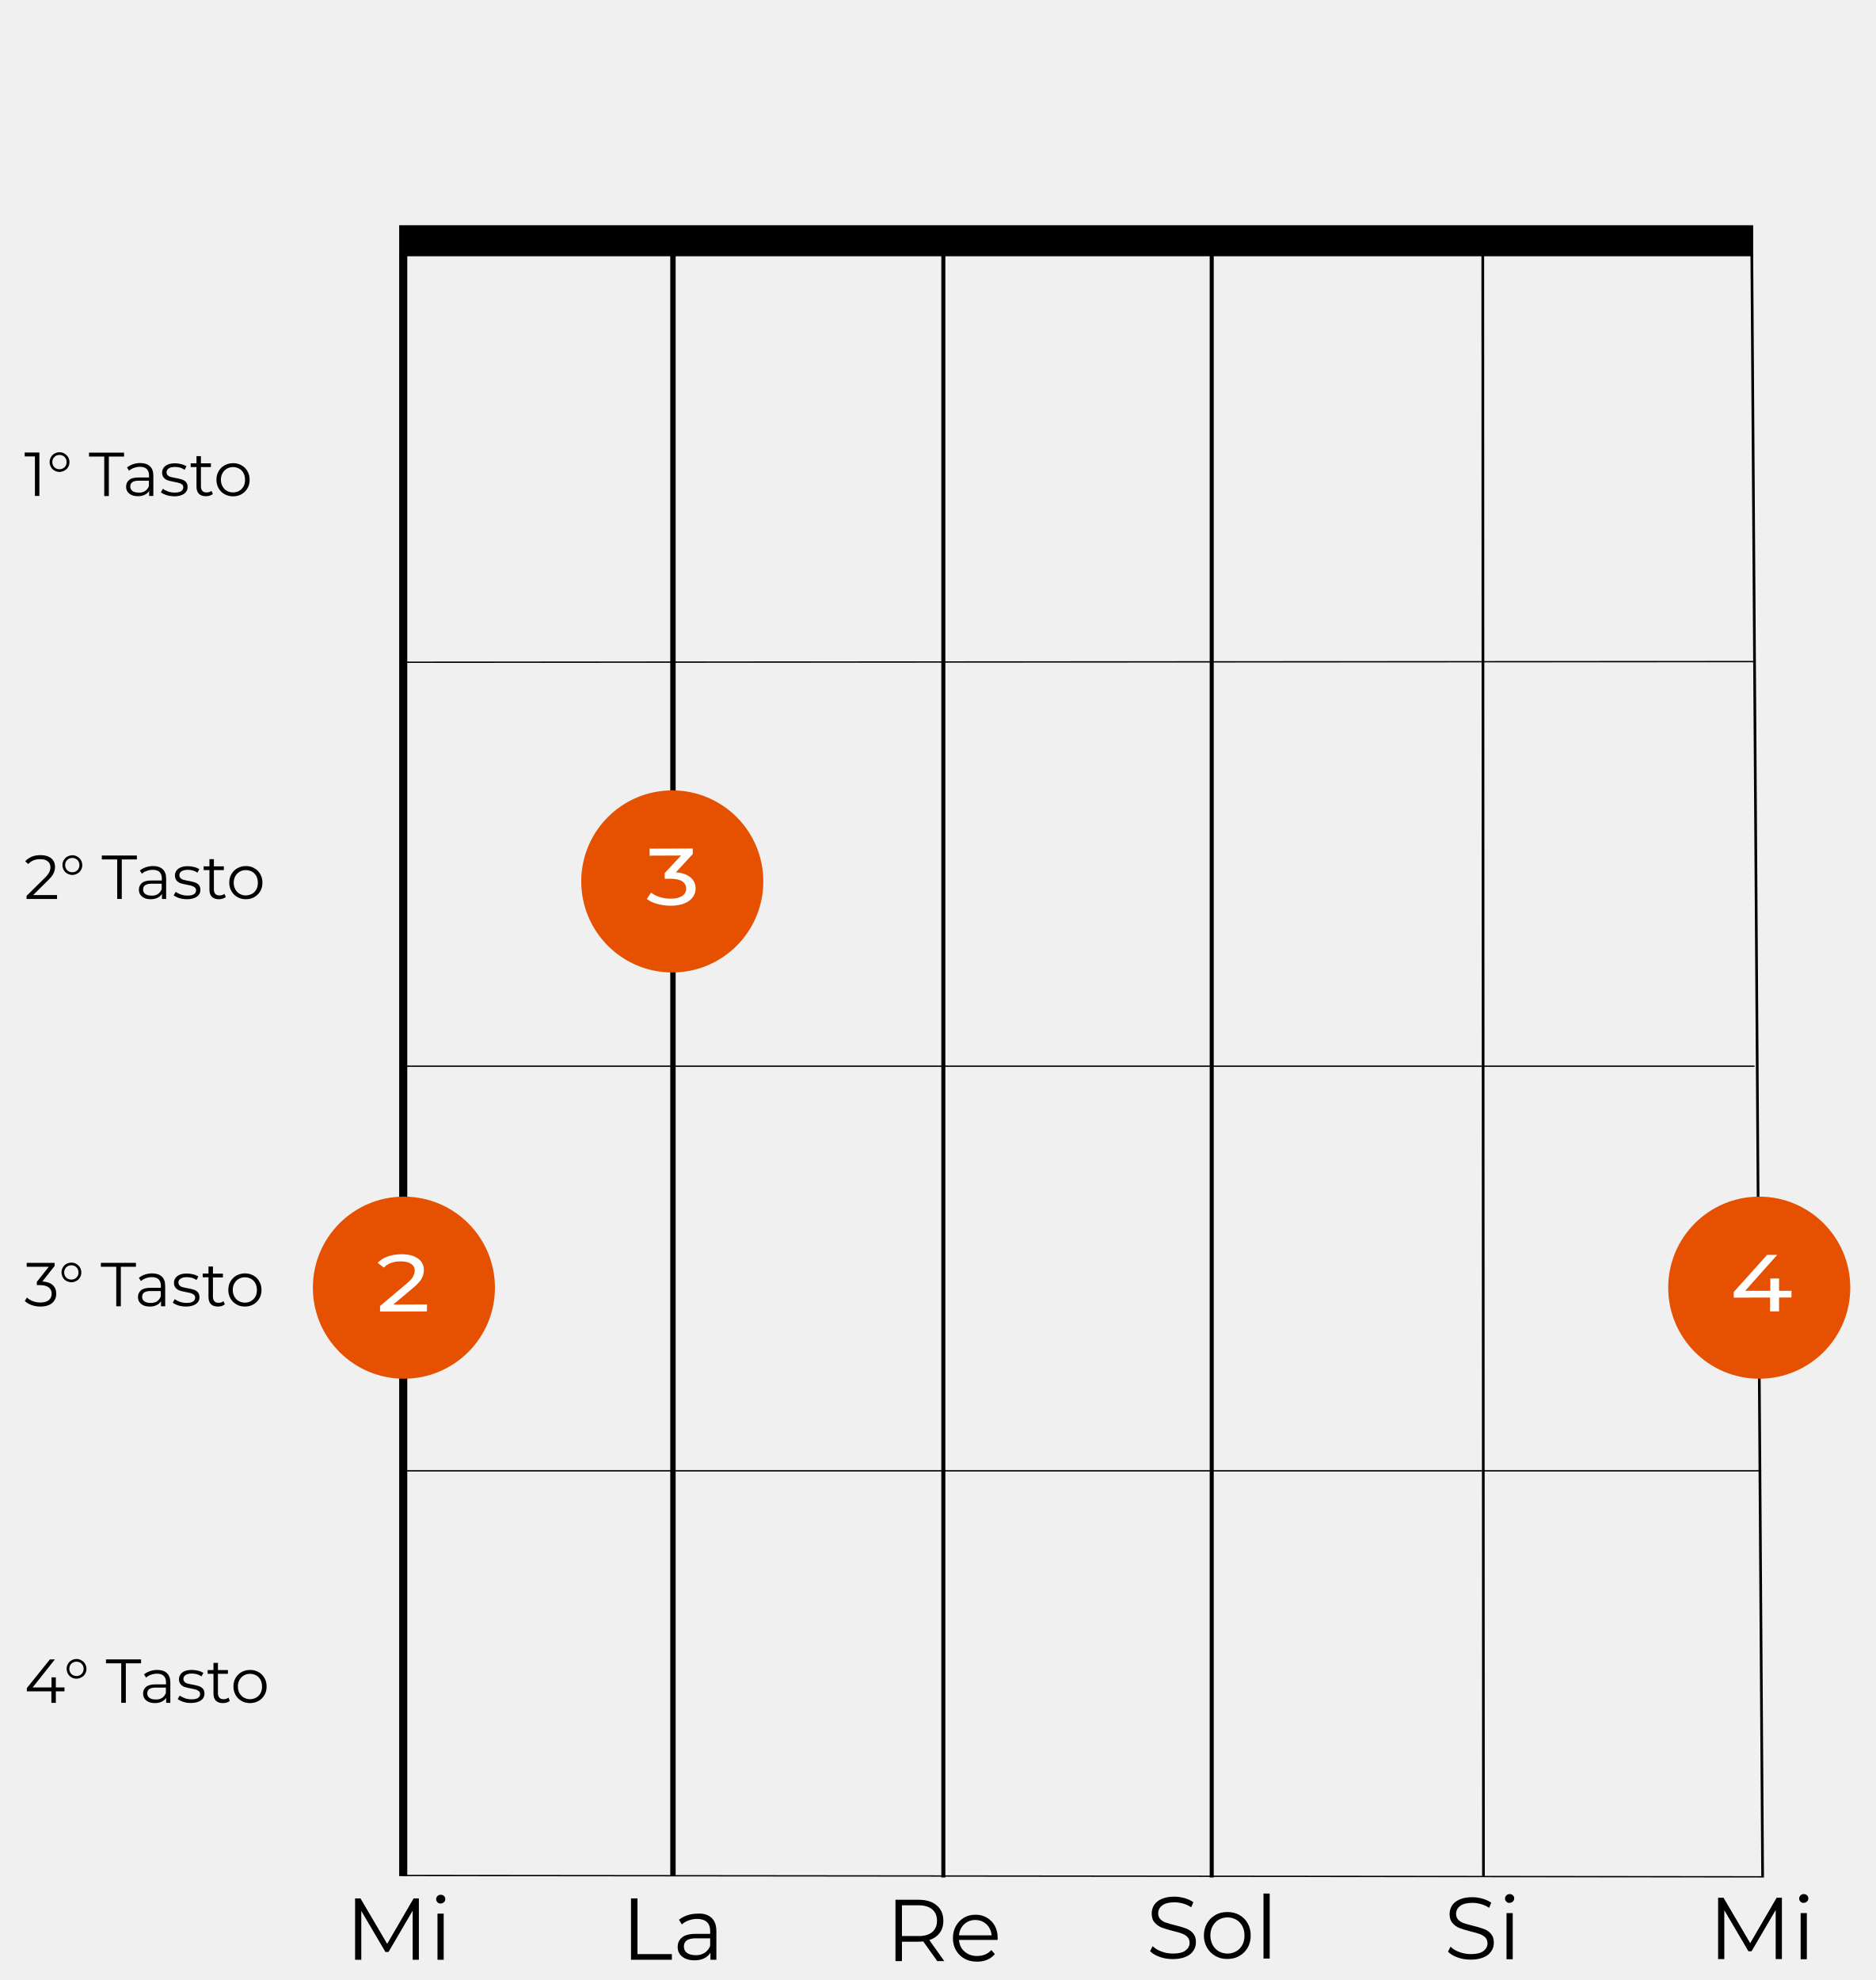
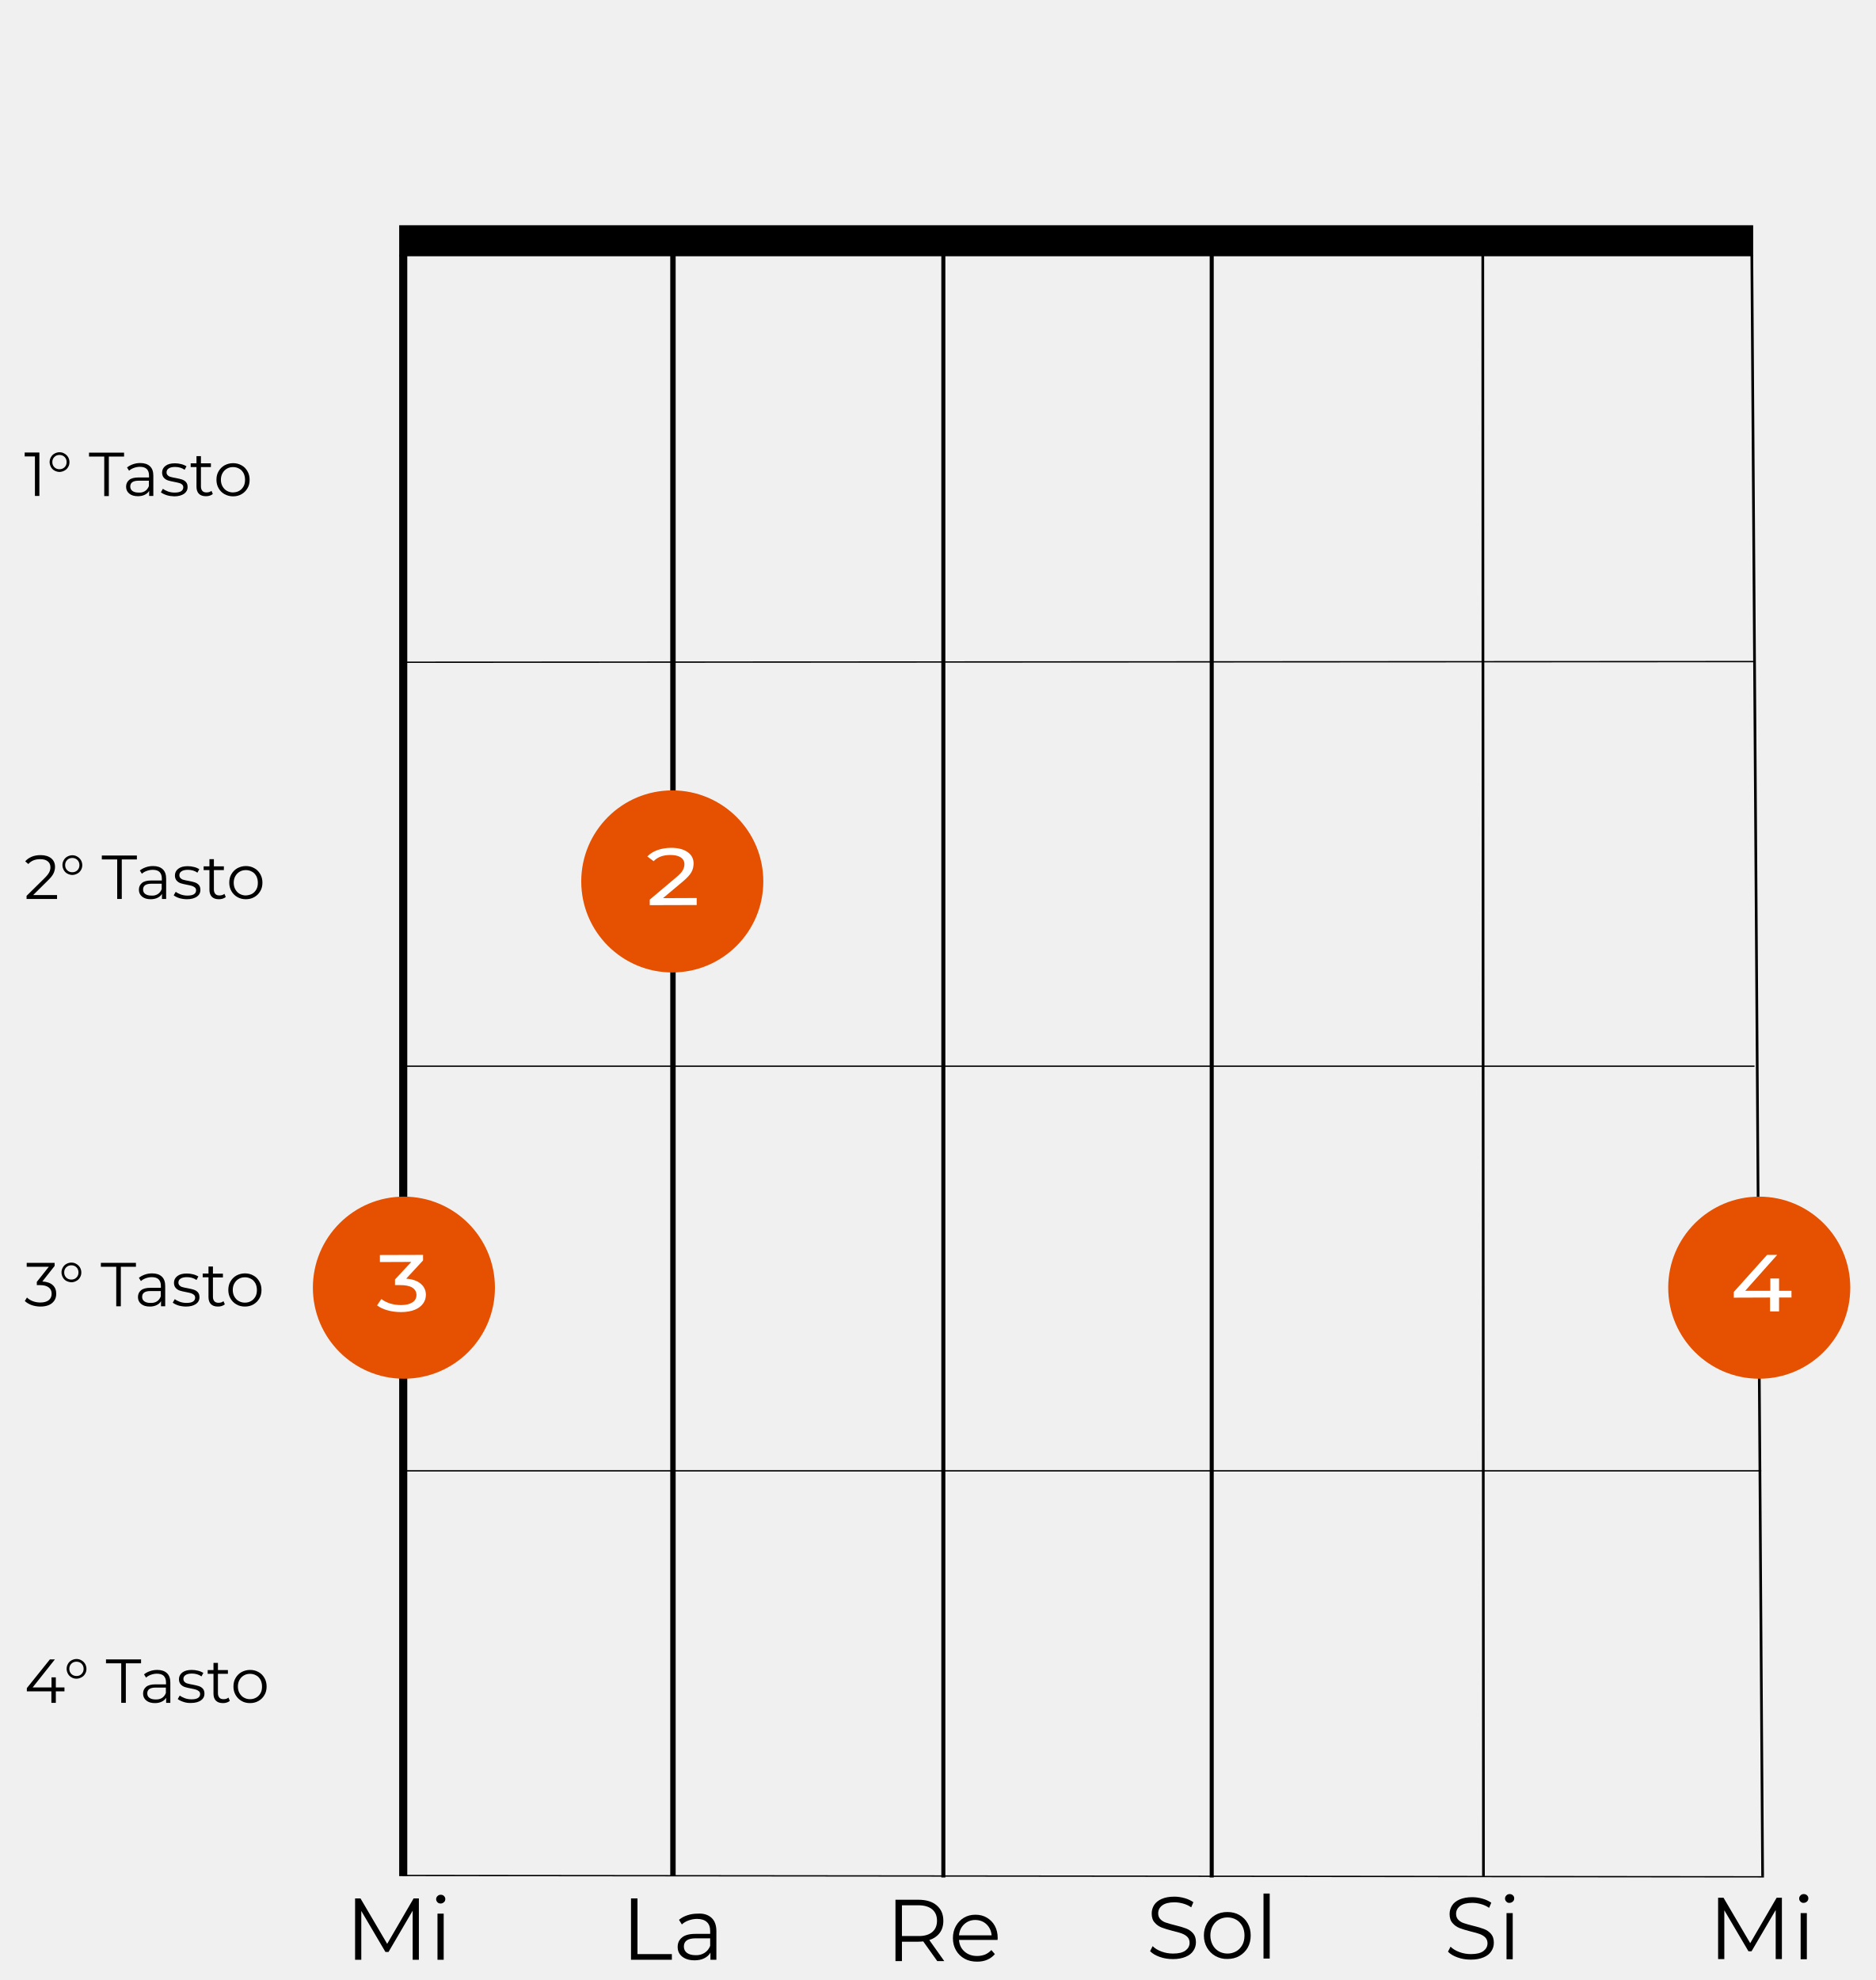
<svg xmlns="http://www.w3.org/2000/svg" version="1.1" x="0px" y="0px" viewBox="0 0 1391 1468" style="enable-background:new 0 0 1391 1468;" xml:space="preserve">
  <style type="text/css">
	.st0{fill:none;stroke:#000000;stroke-width:6;stroke-miterlimit:10;}
	.st1{fill:none;stroke:#000000;stroke-width:4;stroke-miterlimit:10;}
	.st2{fill:none;stroke:#000000;stroke-width:3;stroke-miterlimit:10;}
	.st3{fill:none;stroke:#000000;stroke-width:2;stroke-miterlimit:10;}
	.st4{fill:none;stroke:#000000;stroke-miterlimit:10;}
- 	.st5{display:none;}
- 	.st6{display:inline;fill:#E55100;stroke:#E55100;stroke-width:4;stroke-miterlimit:10;}
- 	.st7{display:inline;}
- 	.st8{fill:#FFFFFF;}
- 	.st9{fill:#E55100;stroke:#E55100;stroke-width:4;stroke-miterlimit:10;}
+ 	.st5{fill:#E55100;stroke:#E55100;stroke-width:4;stroke-miterlimit:10;}
+ 	.st6{fill:#FFFFFF;}
</style>
  <g id="CAPOTASTO">
    <g>
      <rect x="296.5" y="167.5" width="1003" height="22" />
      <path d="M1299,168v21H297v-21H1299 M1300,167H296v23h1004V167L1300,167z" />
    </g>
    <g>
      <line class="st0" x1="299" y1="189" x2="299" y2="1391" />
    </g>
    <line class="st1" x1="499" y1="189" x2="499" y2="1391" />
    <line class="st2" x1="699.5" y1="189" x2="699.5" y2="1392" />
    <line class="st2" x1="898.5" y1="189" x2="898.5" y2="1392" />
    <line class="st3" x1="1099.5" y1="189" x2="1100" y2="1391" />
    <line class="st3" x1="1299" y1="189" x2="1307" y2="1391" />
    <line class="st4" x1="299" y1="491" x2="1301.5" y2="490.5" />
    <line class="st4" x1="298.5" y1="790.5" x2="1301" y2="790.5" />
    <line class="st4" x1="298.5" y1="1090.5" x2="1306" y2="1090.5" />
    <line class="st4" x1="298.5" y1="1390.5" x2="1308" y2="1391.5" />
  </g>
  <g id="Scritte_Tasti">
    <g>
      <path d="M29.2,335.5v32.2h-3.3v-29.3h-7.6v-2.9H29.2z" />
      <path d="M40.4,348.9c-1.1-0.6-2-1.5-2.6-2.6c-0.6-1.1-1-2.4-1-3.7c0-1.3,0.3-2.5,1-3.7c0.6-1.1,1.5-2,2.6-2.6c1.1-0.6,2.4-1,3.7-1    c1.3,0,2.6,0.3,3.7,1c1.1,0.6,2,1.5,2.7,2.6c0.6,1.1,1,2.3,1,3.7c0,1.4-0.3,2.6-1,3.7c-0.6,1.1-1.5,2-2.7,2.6    c-1.1,0.6-2.4,1-3.7,1C42.8,349.9,41.6,349.5,40.4,348.9z M47.9,346.4c1-1,1.5-2.3,1.5-3.8c0-1.5-0.5-2.8-1.5-3.8    c-1-1-2.3-1.5-3.8-1.5s-2.8,0.5-3.8,1.5c-1,1-1.5,2.3-1.5,3.8c0,1.5,0.5,2.8,1.5,3.8c1,1,2.3,1.5,3.8,1.5S46.9,347.4,47.9,346.4z" />
      <path d="M77.3,338.5H66v-2.9h26v2.9H80.7v29.3h-3.4V338.5z" />
      <path d="M111.2,345.7c1.7,1.6,2.5,3.9,2.5,7v15h-3.1v-3.8c-0.7,1.3-1.8,2.2-3.2,2.9c-1.4,0.7-3.1,1.1-5.1,1.1    c-2.7,0-4.8-0.6-6.4-1.9c-1.6-1.3-2.4-3-2.4-5.1c0-2.1,0.7-3.7,2.2-5c1.5-1.3,3.9-1.9,7.1-1.9h7.7v-1.5c0-2.1-0.6-3.7-1.7-4.8    c-1.2-1.1-2.9-1.6-5.1-1.6c-1.5,0-3,0.3-4.4,0.8s-2.6,1.2-3.6,2.1l-1.5-2.4c1.2-1,2.7-1.8,4.4-2.4c1.7-0.6,3.5-0.9,5.4-0.9    C107.1,343.3,109.5,344.1,111.2,345.7z M107.5,364.1c1.3-0.8,2.3-2.1,2.9-3.7v-4h-7.6c-4.1,0-6.2,1.4-6.2,4.3    c0,1.4,0.5,2.5,1.6,3.3c1.1,0.8,2.6,1.2,4.5,1.2C104.6,365.4,106.2,364.9,107.5,364.1z" />
      <path d="M123.5,367.1c-1.8-0.6-3.2-1.3-4.2-2.1l1.5-2.6c1,0.8,2.3,1.4,3.8,2c1.5,0.5,3.1,0.8,4.8,0.8c2.2,0,3.8-0.3,4.9-1    c1.1-0.7,1.6-1.7,1.6-2.9c0-0.9-0.3-1.6-0.9-2.1s-1.3-0.9-2.2-1.1c-0.9-0.3-2.1-0.5-3.5-0.8c-2-0.4-3.5-0.7-4.7-1.1    c-1.2-0.4-2.2-1-3.1-2c-0.8-0.9-1.3-2.2-1.3-3.8c0-2,0.8-3.7,2.5-5c1.7-1.3,4-1.9,7-1.9c1.6,0,3.1,0.2,4.7,0.6    c1.6,0.4,2.9,1,3.9,1.6l-1.4,2.6c-2-1.4-4.4-2.1-7.1-2.1c-2.1,0-3.7,0.4-4.7,1.1c-1.1,0.7-1.6,1.7-1.6,2.9c0,0.9,0.3,1.7,0.9,2.2    c0.6,0.6,1.3,1,2.2,1.2c0.9,0.3,2.1,0.5,3.7,0.8c1.9,0.4,3.5,0.7,4.6,1.1c1.2,0.4,2.2,1,3,1.9c0.8,0.9,1.2,2.1,1.2,3.7    c0,2.1-0.9,3.8-2.6,5c-1.8,1.2-4.2,1.9-7.3,1.9C127.1,367.9,125.3,367.7,123.5,367.1z" />
      <path d="M157.8,366.2c-0.6,0.6-1.4,1-2.3,1.3c-0.9,0.3-1.8,0.4-2.8,0.4c-2.3,0-4-0.6-5.2-1.8s-1.8-3-1.8-5.2v-14.6h-4.3v-2.8h4.3    v-5.3h3.3v5.3h7.4v2.8h-7.4v14.4c0,1.4,0.4,2.5,1.1,3.3c0.7,0.8,1.8,1.1,3.1,1.1c0.7,0,1.3-0.1,2-0.3c0.6-0.2,1.2-0.5,1.6-0.9    L157.8,366.2z" />
      <path d="M166.5,366.4c-1.9-1.1-3.3-2.5-4.4-4.4c-1.1-1.9-1.6-4-1.6-6.3c0-2.4,0.5-4.5,1.6-6.3c1.1-1.9,2.5-3.3,4.4-4.4    c1.9-1,4-1.6,6.3-1.6s4.4,0.5,6.3,1.6c1.9,1,3.3,2.5,4.4,4.4c1.1,1.9,1.6,4,1.6,6.3c0,2.4-0.5,4.5-1.6,6.3    c-1.1,1.9-2.5,3.3-4.4,4.4c-1.9,1.1-4,1.6-6.3,1.6S168.4,367.4,166.5,366.4z M177.4,363.9c1.4-0.8,2.4-1.9,3.2-3.3    c0.8-1.4,1.1-3.1,1.1-4.9c0-1.8-0.4-3.5-1.1-4.9c-0.8-1.4-1.8-2.6-3.2-3.3c-1.4-0.8-2.9-1.2-4.6-1.2c-1.7,0-3.3,0.4-4.6,1.2    c-1.4,0.8-2.4,1.9-3.2,3.3c-0.8,1.4-1.2,3.1-1.2,4.9c0,1.8,0.4,3.5,1.2,4.9c0.8,1.4,1.9,2.6,3.2,3.3c1.4,0.8,2.9,1.2,4.6,1.2    C174.5,365,176.1,364.7,177.4,363.9z" />
    </g>
    <g>
      <path d="M42.3,663.6v2.9H19.7v-2.3L33.1,651c1.7-1.7,2.8-3.1,3.4-4.3c0.6-1.2,0.9-2.4,0.9-3.7c0-1.9-0.7-3.4-2-4.4    c-1.3-1.1-3.2-1.6-5.6-1.6c-3.8,0-6.7,1.2-8.8,3.6l-2.3-2c1.3-1.5,2.9-2.6,4.8-3.4c1.9-0.8,4.1-1.2,6.6-1.2c3.3,0,5.9,0.8,7.8,2.3    c1.9,1.5,2.9,3.7,2.9,6.4c0,1.7-0.4,3.3-1.1,4.8c-0.7,1.5-2.1,3.3-4.2,5.3l-10.9,10.8H42.3z" />
      <path d="M49.9,647.7c-1.1-0.6-2-1.5-2.6-2.6c-0.6-1.1-1-2.4-1-3.7c0-1.3,0.3-2.5,1-3.7c0.6-1.1,1.5-2,2.6-2.6c1.1-0.6,2.4-1,3.7-1    c1.3,0,2.6,0.3,3.7,1c1.1,0.6,2,1.5,2.7,2.6c0.6,1.1,1,2.3,1,3.7c0,1.3-0.3,2.6-1,3.7c-0.6,1.1-1.5,2-2.7,2.6    c-1.1,0.6-2.4,1-3.7,1C52.3,648.7,51.1,648.3,49.9,647.7z M57.4,645.2c1-1,1.5-2.3,1.5-3.8c0-1.5-0.5-2.8-1.5-3.8    c-1-1-2.3-1.5-3.8-1.5s-2.8,0.5-3.8,1.5c-1,1-1.5,2.3-1.5,3.8c0,1.5,0.5,2.8,1.5,3.8c1,1,2.3,1.5,3.8,1.5S56.4,646.2,57.4,645.2z" />
      <path d="M86.9,637.2H75.5v-2.9h26v2.9H90.3v29.3h-3.4V637.2z" />
      <path d="M120.7,644.5c1.7,1.6,2.5,3.9,2.5,7v15h-3.1v-3.8c-0.7,1.3-1.8,2.2-3.2,2.9c-1.4,0.7-3.1,1.1-5.1,1.1    c-2.7,0-4.8-0.6-6.4-1.9c-1.6-1.3-2.4-3-2.4-5.1c0-2.1,0.7-3.7,2.2-5c1.5-1.3,3.9-1.9,7.1-1.9h7.7v-1.5c0-2.1-0.6-3.7-1.7-4.8    s-2.9-1.6-5.1-1.6c-1.5,0-3,0.3-4.4,0.8c-1.4,0.5-2.6,1.2-3.6,2.1l-1.5-2.4c1.2-1,2.7-1.8,4.4-2.4c1.7-0.6,3.5-0.9,5.4-0.9    C116.6,642.1,119,642.9,120.7,644.5z M117,662.9c1.3-0.8,2.3-2.1,2.9-3.7v-4h-7.6c-4.1,0-6.2,1.4-6.2,4.3c0,1.4,0.5,2.5,1.6,3.3    c1.1,0.8,2.6,1.2,4.5,1.2C114.1,664.2,115.7,663.7,117,662.9z" />
      <path d="M133,665.9c-1.8-0.6-3.2-1.3-4.2-2.1l1.5-2.6c1,0.8,2.3,1.4,3.8,2c1.5,0.5,3.1,0.8,4.8,0.8c2.2,0,3.8-0.3,4.9-1    c1.1-0.7,1.6-1.7,1.6-2.9c0-0.9-0.3-1.6-0.9-2.1s-1.3-0.9-2.2-1.2c-0.9-0.3-2.1-0.5-3.5-0.8c-2-0.4-3.5-0.7-4.7-1.1    c-1.2-0.4-2.2-1-3.1-2c-0.8-0.9-1.3-2.2-1.3-3.8c0-2,0.8-3.7,2.5-5c1.7-1.3,4-1.9,7-1.9c1.6,0,3.1,0.2,4.7,0.6s2.9,1,3.9,1.6    l-1.4,2.6c-2-1.4-4.4-2.1-7.1-2.1c-2.1,0-3.7,0.4-4.7,1.1c-1.1,0.7-1.6,1.7-1.6,2.9c0,0.9,0.3,1.7,0.9,2.2c0.6,0.6,1.3,1,2.2,1.2    c0.9,0.3,2.1,0.5,3.7,0.8c1.9,0.4,3.5,0.7,4.6,1.1c1.2,0.4,2.2,1,3,1.9c0.8,0.9,1.2,2.1,1.2,3.7c0,2.1-0.9,3.8-2.6,5    c-1.8,1.2-4.2,1.9-7.3,1.9C136.6,666.7,134.8,666.4,133,665.9z" />
      <path d="M167.4,665c-0.6,0.6-1.4,1-2.3,1.3c-0.9,0.3-1.8,0.4-2.8,0.4c-2.3,0-4-0.6-5.2-1.8c-1.2-1.2-1.8-3-1.8-5.2v-14.6h-4.3    v-2.8h4.3V637h3.3v5.3h7.4v2.8h-7.4v14.4c0,1.4,0.4,2.5,1.1,3.3c0.7,0.8,1.8,1.1,3.1,1.1c0.7,0,1.3-0.1,2-0.3    c0.6-0.2,1.2-0.5,1.6-0.9L167.4,665z" />
      <path d="M176,665.1c-1.9-1.1-3.3-2.5-4.4-4.4c-1.1-1.9-1.6-4-1.6-6.3s0.5-4.5,1.6-6.3c1.1-1.9,2.5-3.3,4.4-4.4    c1.9-1,4-1.6,6.3-1.6s4.4,0.5,6.3,1.6c1.9,1,3.3,2.5,4.4,4.4c1.1,1.9,1.6,4,1.6,6.3s-0.5,4.5-1.6,6.3c-1.1,1.9-2.5,3.3-4.4,4.4    c-1.9,1.1-4,1.6-6.3,1.6S177.9,666.2,176,665.1z M186.9,662.7c1.4-0.8,2.4-1.9,3.2-3.3c0.8-1.4,1.1-3.1,1.1-4.9    c0-1.8-0.4-3.5-1.1-4.9c-0.8-1.4-1.8-2.6-3.2-3.3c-1.4-0.8-2.9-1.2-4.6-1.2c-1.7,0-3.3,0.4-4.6,1.2c-1.4,0.8-2.4,1.9-3.2,3.3    c-0.8,1.4-1.2,3.1-1.2,4.9c0,1.8,0.4,3.5,1.2,4.9c0.8,1.4,1.9,2.6,3.2,3.3c1.4,0.8,2.9,1.2,4.6,1.2    C184,663.8,185.6,663.4,186.9,662.7z" />
    </g>
    <g>
      <path d="M39.1,952.8c1.8,1.6,2.6,3.8,2.6,6.4c0,1.8-0.4,3.5-1.3,4.9c-0.9,1.4-2.2,2.6-4,3.4s-3.9,1.2-6.4,1.2    c-2.3,0-4.5-0.4-6.6-1.1c-2.1-0.8-3.7-1.8-5-3l1.6-2.6c1.1,1.1,2.5,2,4.3,2.7c1.8,0.7,3.7,1,5.7,1c2.6,0,4.7-0.6,6.1-1.7    c1.4-1.1,2.2-2.7,2.2-4.8c0-2-0.7-3.6-2.2-4.7c-1.4-1.1-3.6-1.7-6.5-1.7h-2.3v-2.4l8.9-11.2H19.8v-2.9h20.7v2.3l-9.1,11.5    C34.8,950.3,37.4,951.2,39.1,952.8z" />
      <path d="M49.2,949.7c-1.1-0.6-2-1.5-2.6-2.6c-0.6-1.1-1-2.4-1-3.7c0-1.3,0.3-2.5,1-3.7c0.6-1.1,1.5-2,2.6-2.6c1.1-0.6,2.4-1,3.7-1    c1.3,0,2.6,0.3,3.7,1c1.1,0.6,2,1.5,2.7,2.6c0.6,1.1,1,2.3,1,3.7c0,1.3-0.3,2.6-1,3.7c-0.6,1.1-1.5,2-2.7,2.6    c-1.1,0.6-2.4,1-3.7,1C51.6,950.6,50.4,950.3,49.2,949.7z M56.7,947.2c1-1,1.5-2.3,1.5-3.8c0-1.5-0.5-2.8-1.5-3.8    c-1-1-2.3-1.5-3.8-1.5s-2.8,0.5-3.8,1.5c-1,1-1.5,2.3-1.5,3.8c0,1.5,0.5,2.8,1.5,3.8c1,1,2.3,1.5,3.8,1.5S55.7,948.2,56.7,947.2z" />
      <path d="M86.2,939.2H74.8v-2.9h26v2.9H89.6v29.3h-3.4V939.2z" />
      <path d="M120,946.5c1.7,1.6,2.5,3.9,2.5,7v15h-3.1v-3.8c-0.7,1.3-1.8,2.2-3.2,2.9c-1.4,0.7-3.1,1.1-5.1,1.1    c-2.7,0-4.8-0.6-6.4-1.9c-1.6-1.3-2.4-3-2.4-5.1c0-2.1,0.7-3.7,2.2-5c1.5-1.3,3.9-1.9,7.1-1.9h7.7v-1.5c0-2.1-0.6-3.7-1.7-4.8    s-2.9-1.6-5.1-1.6c-1.5,0-3,0.3-4.4,0.8c-1.4,0.5-2.6,1.2-3.6,2.1l-1.5-2.4c1.2-1,2.7-1.8,4.4-2.4c1.7-0.6,3.5-0.9,5.4-0.9    C115.9,944.1,118.3,944.9,120,946.5z M116.3,964.9c1.3-0.8,2.3-2.1,2.9-3.7v-4h-7.6c-4.1,0-6.2,1.4-6.2,4.3c0,1.4,0.5,2.5,1.6,3.3    c1.1,0.8,2.6,1.2,4.5,1.2C113.4,966.1,115,965.7,116.3,964.9z" />
      <path d="M132.3,967.9c-1.8-0.6-3.2-1.3-4.2-2.1l1.5-2.6c1,0.8,2.3,1.4,3.8,2c1.5,0.5,3.1,0.8,4.8,0.8c2.2,0,3.8-0.3,4.9-1    c1.1-0.7,1.6-1.7,1.6-2.9c0-0.9-0.3-1.6-0.9-2.1s-1.3-0.9-2.2-1.2c-0.9-0.3-2.1-0.5-3.5-0.8c-2-0.4-3.5-0.7-4.7-1.1    c-1.2-0.4-2.2-1-3.1-2c-0.8-0.9-1.3-2.2-1.3-3.8c0-2,0.8-3.7,2.5-5c1.7-1.3,4-1.9,7-1.9c1.6,0,3.1,0.2,4.7,0.6s2.9,1,3.9,1.6    l-1.4,2.6c-2-1.4-4.4-2.1-7.1-2.1c-2.1,0-3.7,0.4-4.7,1.1c-1.1,0.7-1.6,1.7-1.6,2.9c0,0.9,0.3,1.7,0.9,2.2c0.6,0.6,1.3,1,2.2,1.2    c0.9,0.3,2.1,0.5,3.7,0.8c1.9,0.4,3.5,0.7,4.6,1.1c1.2,0.4,2.2,1,3,1.9c0.8,0.9,1.2,2.1,1.2,3.7c0,2.1-0.9,3.8-2.6,5    c-1.8,1.2-4.2,1.9-7.3,1.9C135.9,968.7,134.1,968.4,132.3,967.9z" />
      <path d="M166.7,967c-0.6,0.6-1.4,1-2.3,1.3c-0.9,0.3-1.8,0.4-2.8,0.4c-2.3,0-4-0.6-5.2-1.8c-1.2-1.2-1.8-3-1.8-5.2V947h-4.3v-2.8    h4.3V939h3.3v5.3h7.4v2.8h-7.4v14.4c0,1.4,0.4,2.5,1.1,3.3c0.7,0.8,1.8,1.1,3.1,1.1c0.7,0,1.3-0.1,2-0.3c0.6-0.2,1.2-0.5,1.6-0.9    L166.7,967z" />
      <path d="M175.3,967.1c-1.9-1.1-3.3-2.5-4.4-4.4c-1.1-1.9-1.6-4-1.6-6.3s0.5-4.5,1.6-6.3c1.1-1.9,2.5-3.3,4.4-4.4    c1.9-1,4-1.6,6.3-1.6s4.4,0.5,6.3,1.6c1.9,1,3.3,2.5,4.4,4.4c1.1,1.9,1.6,4,1.6,6.3s-0.5,4.5-1.6,6.3c-1.1,1.9-2.5,3.3-4.4,4.4    c-1.9,1.1-4,1.6-6.3,1.6S177.2,968.2,175.3,967.1z M186.2,964.6c1.4-0.8,2.4-1.9,3.2-3.3c0.8-1.4,1.1-3.1,1.1-4.9    c0-1.8-0.4-3.5-1.1-4.9c-0.8-1.4-1.8-2.6-3.2-3.3c-1.4-0.8-2.9-1.2-4.6-1.2c-1.7,0-3.3,0.4-4.6,1.2c-1.4,0.8-2.4,1.9-3.2,3.3    c-0.8,1.4-1.2,3.1-1.2,4.9c0,1.8,0.4,3.5,1.2,4.9c0.8,1.4,1.9,2.6,3.2,3.3c1.4,0.8,2.9,1.2,4.6,1.2    C183.3,965.8,184.9,965.4,186.2,964.6z" />
    </g>
    <g>
      <path d="M47.8,1254h-6.4v8.5h-3.3v-8.5H19.9v-2.4l17.1-21.3h3.7l-16.5,20.8h14v-7.5h3.2v7.5h6.4V1254z" />
      <path d="M53,1243.6c-1.1-0.6-2-1.5-2.6-2.6c-0.6-1.1-1-2.4-1-3.7c0-1.3,0.3-2.5,1-3.7c0.6-1.1,1.5-2,2.6-2.6c1.1-0.6,2.4-1,3.7-1    c1.3,0,2.6,0.3,3.7,1c1.1,0.6,2,1.5,2.7,2.6c0.6,1.1,1,2.3,1,3.7c0,1.3-0.3,2.6-1,3.7c-0.6,1.1-1.5,2-2.7,2.6    c-1.1,0.6-2.4,1-3.7,1C55.4,1244.6,54.1,1244.3,53,1243.6z M60.5,1241.1c1-1,1.5-2.3,1.5-3.8c0-1.5-0.5-2.8-1.5-3.8    c-1-1-2.3-1.5-3.8-1.5s-2.8,0.5-3.8,1.5c-1,1-1.5,2.3-1.5,3.8c0,1.5,0.5,2.8,1.5,3.8c1,1,2.3,1.5,3.8,1.5S59.5,1242.2,60.5,1241.1    z" />
      <path d="M89.9,1233.2H78.6v-2.9h26v2.9H93.3v29.3h-3.4V1233.2z" />
      <path d="M123.8,1240.5c1.7,1.6,2.5,3.9,2.5,7v15h-3.1v-3.8c-0.7,1.3-1.8,2.2-3.2,2.9c-1.4,0.7-3.1,1.1-5.1,1.1    c-2.7,0-4.8-0.6-6.4-1.9c-1.6-1.3-2.4-3-2.4-5.1c0-2.1,0.7-3.7,2.2-5c1.5-1.3,3.9-1.9,7.1-1.9h7.7v-1.5c0-2.1-0.6-3.7-1.7-4.8    s-2.9-1.6-5.1-1.6c-1.5,0-3,0.3-4.4,0.8c-1.4,0.5-2.6,1.2-3.6,2.1l-1.5-2.4c1.2-1,2.7-1.8,4.4-2.4c1.7-0.6,3.5-0.9,5.4-0.9    C119.7,1238.1,122.1,1238.9,123.8,1240.5z M120.1,1258.9c1.3-0.8,2.3-2.1,2.9-3.7v-4h-7.6c-4.1,0-6.2,1.4-6.2,4.3    c0,1.4,0.5,2.5,1.6,3.3c1.1,0.8,2.6,1.2,4.5,1.2C117.2,1260.1,118.8,1259.7,120.1,1258.9z" />
      <path d="M136,1261.8c-1.8-0.6-3.2-1.3-4.2-2.1l1.5-2.6c1,0.8,2.3,1.4,3.8,2c1.5,0.5,3.1,0.8,4.8,0.8c2.2,0,3.8-0.3,4.9-1    c1.1-0.7,1.6-1.7,1.6-2.9c0-0.9-0.3-1.6-0.9-2.1s-1.3-0.9-2.2-1.2c-0.9-0.3-2.1-0.5-3.5-0.8c-2-0.4-3.5-0.7-4.7-1.1    c-1.2-0.4-2.2-1-3.1-2c-0.8-0.9-1.3-2.2-1.3-3.8c0-2,0.8-3.7,2.5-5c1.7-1.3,4-1.9,7-1.9c1.6,0,3.1,0.2,4.7,0.6s2.9,1,3.9,1.6    l-1.4,2.6c-2-1.4-4.4-2.1-7.1-2.1c-2.1,0-3.7,0.4-4.7,1.1c-1.1,0.7-1.6,1.7-1.6,2.9c0,0.9,0.3,1.7,0.9,2.2c0.6,0.6,1.3,1,2.2,1.2    c0.9,0.3,2.1,0.5,3.7,0.8c1.9,0.4,3.5,0.7,4.6,1.1c1.2,0.4,2.2,1,3,1.9c0.8,0.9,1.2,2.1,1.2,3.7c0,2.1-0.9,3.8-2.6,5    c-1.8,1.2-4.2,1.9-7.3,1.9C139.7,1262.7,137.8,1262.4,136,1261.8z" />
      <path d="M170.4,1261c-0.6,0.6-1.4,1-2.3,1.3c-0.9,0.3-1.8,0.4-2.8,0.4c-2.3,0-4-0.6-5.2-1.8c-1.2-1.2-1.8-3-1.8-5.2V1241h-4.3    v-2.8h4.3v-5.3h3.3v5.3h7.4v2.8h-7.4v14.4c0,1.4,0.4,2.5,1.1,3.3c0.7,0.8,1.8,1.1,3.1,1.1c0.7,0,1.3-0.1,2-0.3    c0.6-0.2,1.2-0.5,1.6-0.9L170.4,1261z" />
      <path d="M179.1,1261.1c-1.9-1.1-3.3-2.5-4.4-4.4c-1.1-1.9-1.6-4-1.6-6.3s0.5-4.5,1.6-6.3c1.1-1.9,2.5-3.3,4.4-4.4    c1.9-1,4-1.6,6.3-1.6s4.4,0.5,6.3,1.6c1.9,1,3.3,2.5,4.4,4.4c1.1,1.9,1.6,4,1.6,6.3s-0.5,4.5-1.6,6.3c-1.1,1.9-2.5,3.3-4.4,4.4    c-1.9,1.1-4,1.6-6.3,1.6S180.9,1262.2,179.1,1261.1z M190,1258.6c1.4-0.8,2.4-1.9,3.2-3.3c0.8-1.4,1.1-3.1,1.1-4.9    c0-1.8-0.4-3.5-1.1-4.9c-0.8-1.4-1.8-2.6-3.2-3.3c-1.4-0.8-2.9-1.2-4.6-1.2c-1.7,0-3.3,0.4-4.6,1.2c-1.4,0.8-2.4,1.9-3.2,3.3    c-0.8,1.4-1.2,3.1-1.2,4.9c0,1.8,0.4,3.5,1.2,4.9c0.8,1.4,1.9,2.6,3.2,3.3c1.4,0.8,2.9,1.2,4.6,1.2    C187.1,1259.8,188.6,1259.4,190,1258.6z" />
    </g>
  </g>
  <g id="Note">
    <g>
      <path d="M310.6,1407.5v45.5H306v-36.4l-17.9,30.6h-2.3l-17.9-30.4v36.2h-4.6v-45.5h4l19.8,33.7l19.6-33.7H310.6z" />
      <path d="M324.4,1410.4c-0.6-0.7-1-1.4-1-2.3c0-0.9,0.3-1.6,1-2.3c0.6-0.7,1.5-1,2.4-1c1,0,1.8,0.3,2.4,0.9c0.6,0.6,1,1.4,1,2.2    c0,1-0.3,1.8-1,2.4c-0.7,0.6-1.5,1-2.4,1C325.8,1411.3,325,1411,324.4,1410.4z M324.4,1418.8h4.6v34.2h-4.6V1418.8z" />
    </g>
    <g>
      <path d="M467.9,1407.5h4.8v41.3h25.5v4.2h-30.3V1407.5z" />
      <path d="M527.6,1421.9c2.4,2.2,3.6,5.5,3.6,9.9v21.2h-4.4v-5.3c-1,1.8-2.6,3.2-4.6,4.2c-2,1-4.4,1.5-7.2,1.5    c-3.8,0-6.8-0.9-9.1-2.7c-2.3-1.8-3.4-4.2-3.4-7.2c0-2.9,1-5.2,3.2-7c2.1-1.8,5.4-2.7,10-2.7h10.9v-2.1c0-2.9-0.8-5.2-2.5-6.7    c-1.6-1.5-4.1-2.3-7.2-2.3c-2.2,0-4.2,0.4-6.2,1.1c-2,0.7-3.7,1.7-5.1,3l-2.1-3.4c1.7-1.5,3.8-2.6,6.2-3.4c2.4-0.8,5-1.2,7.7-1.2    C521.8,1418.5,525.2,1419.7,527.6,1421.9z M522.4,1447.9c1.9-1.2,3.3-2.9,4.2-5.2v-5.6h-10.7c-5.9,0-8.8,2-8.8,6.1    c0,2,0.8,3.6,2.3,4.7c1.5,1.1,3.6,1.7,6.4,1.7C518.3,1449.7,520.5,1449.1,522.4,1447.9z" />
    </g>
    <g>
      <path d="M695,1454l-10.4-14.6c-1.2,0.1-2.4,0.2-3.6,0.2h-12.2v14.4h-4.8v-45.5h17c5.8,0,10.4,1.4,13.6,4.2    c3.3,2.8,4.9,6.6,4.9,11.4c0,3.6-0.9,6.6-2.7,9c-1.8,2.4-4.4,4.2-7.7,5.3l11.1,15.6H695z M691.2,1432.5c2.4-2,3.6-4.8,3.6-8.4    c0-3.7-1.2-6.5-3.6-8.5c-2.4-2-5.8-3-10.3-3h-12.1v22.8h12.1C685.3,1435.5,688.8,1434.5,691.2,1432.5z" />
      <path d="M739.7,1438.3h-28.6c0.3,3.6,1.6,6.4,4.1,8.6c2.5,2.2,5.6,3.3,9.4,3.3c2.1,0,4.1-0.4,5.9-1.1c1.8-0.8,3.3-1.9,4.6-3.3    l2.6,3c-1.5,1.8-3.4,3.2-5.7,4.2c-2.3,1-4.8,1.4-7.5,1.4c-3.5,0-6.6-0.7-9.3-2.2c-2.7-1.5-4.8-3.6-6.3-6.2c-1.5-2.6-2.3-5.6-2.3-9    s0.7-6.3,2.2-9c1.5-2.6,3.4-4.7,6-6.2c2.5-1.5,5.4-2.2,8.5-2.2c3.2,0,6,0.7,8.5,2.2c2.5,1.5,4.5,3.5,5.9,6.1    c1.4,2.6,2.1,5.6,2.1,9L739.7,1438.3z M714.9,1426.7c-2.2,2.1-3.5,4.8-3.8,8.2h24.2c-0.3-3.4-1.6-6.1-3.8-8.2    c-2.2-2.1-5-3.2-8.4-3.2C719.9,1423.5,717.2,1424.6,714.9,1426.7z" />
    </g>
    <g>
      <path d="M860,1450.9c-3.1-1.1-5.5-2.5-7.2-4.3l1.9-3.7c1.6,1.6,3.8,3,6.6,4c2.7,1,5.5,1.5,8.5,1.5c4.1,0,7.1-0.7,9.2-2.2    c2-1.5,3.1-3.4,3.1-5.8c0-1.8-0.6-3.3-1.7-4.4c-1.1-1.1-2.5-1.9-4.1-2.5c-1.6-0.6-3.8-1.2-6.7-1.9c-3.4-0.9-6.2-1.7-8.2-2.5    c-2-0.8-3.8-2-5.2-3.7c-1.5-1.6-2.2-3.9-2.2-6.7c0-2.3,0.6-4.4,1.8-6.3c1.2-1.9,3.1-3.4,5.6-4.5c2.5-1.1,5.6-1.7,9.4-1.7    c2.6,0,5.1,0.4,7.6,1.1c2.5,0.7,4.6,1.7,6.5,3l-1.6,3.8c-1.9-1.3-3.9-2.2-6.1-2.8c-2.2-0.6-4.3-0.9-6.4-0.9c-4,0-7,0.8-9,2.3    c-2,1.5-3,3.5-3,5.9c0,1.8,0.6,3.3,1.7,4.4c1.1,1.1,2.5,2,4.2,2.5c1.7,0.6,3.9,1.2,6.7,1.9c3.3,0.8,6,1.6,8.1,2.4    c2.1,0.8,3.8,2,5.2,3.6s2.1,3.8,2.1,6.6c0,2.3-0.6,4.4-1.9,6.3c-1.2,1.9-3.1,3.4-5.7,4.5c-2.6,1.1-5.7,1.7-9.4,1.7    C866.3,1452.5,863.1,1452,860,1450.9z" />
      <path d="M901.2,1450.2c-2.6-1.5-4.7-3.6-6.2-6.2c-1.5-2.6-2.3-5.6-2.3-9s0.8-6.3,2.3-9c1.5-2.6,3.6-4.7,6.2-6.2    c2.6-1.5,5.6-2.2,8.9-2.2c3.3,0,6.3,0.7,8.9,2.2c2.6,1.5,4.7,3.5,6.2,6.2c1.5,2.6,2.2,5.6,2.2,9s-0.7,6.3-2.2,9    c-1.5,2.6-3.6,4.7-6.2,6.2c-2.6,1.5-5.6,2.2-8.9,2.2C906.9,1452.5,903.9,1451.7,901.2,1450.2z M916.7,1446.7    c1.9-1.1,3.4-2.7,4.5-4.7c1.1-2,1.6-4.4,1.6-7c0-2.6-0.5-4.9-1.6-7c-1.1-2-2.6-3.6-4.5-4.7c-1.9-1.1-4.1-1.7-6.5-1.7    c-2.4,0-4.6,0.6-6.5,1.7c-1.9,1.1-3.4,2.7-4.5,4.7c-1.1,2-1.7,4.4-1.7,7c0,2.6,0.6,4.9,1.7,7c1.1,2,2.6,3.6,4.5,4.7    c1.9,1.1,4.1,1.7,6.5,1.7C912.6,1448.4,914.7,1447.8,916.7,1446.7z" />
      <path d="M936.9,1403.9h4.6v48.2h-4.6V1403.9z" />
    </g>
    <g>
      <path d="M1080.9,1451.3c-3.1-1.1-5.5-2.5-7.2-4.3l1.9-3.7c1.6,1.6,3.8,3,6.6,4c2.7,1,5.5,1.5,8.5,1.5c4.1,0,7.1-0.7,9.2-2.2    c2-1.5,3.1-3.4,3.1-5.8c0-1.8-0.6-3.3-1.7-4.4c-1.1-1.1-2.5-1.9-4.1-2.5c-1.6-0.6-3.8-1.2-6.7-1.9c-3.4-0.9-6.2-1.7-8.2-2.5    c-2-0.8-3.8-2-5.2-3.7c-1.5-1.6-2.2-3.9-2.2-6.7c0-2.3,0.6-4.4,1.8-6.3c1.2-1.9,3.1-3.4,5.6-4.5c2.5-1.1,5.6-1.7,9.4-1.7    c2.6,0,5.1,0.4,7.6,1.1c2.5,0.7,4.6,1.7,6.5,3l-1.6,3.8c-1.9-1.3-3.9-2.2-6.1-2.8c-2.2-0.6-4.3-0.9-6.4-0.9c-4,0-7,0.8-9,2.3    c-2,1.5-3,3.5-3,5.9c0,1.8,0.6,3.3,1.7,4.4c1.1,1.1,2.5,2,4.2,2.5c1.7,0.6,3.9,1.2,6.7,1.9c3.3,0.8,6,1.6,8.1,2.4    c2.1,0.8,3.8,2,5.2,3.6c1.4,1.6,2.1,3.8,2.1,6.6c0,2.3-0.6,4.4-1.9,6.3c-1.2,1.9-3.1,3.4-5.7,4.5c-2.6,1.1-5.7,1.7-9.4,1.7    C1087.2,1452.9,1084,1452.4,1080.9,1451.3z" />
      <path d="M1117,1409.9c-0.7-0.7-1-1.4-1-2.3c0-0.9,0.3-1.6,1-2.3c0.6-0.7,1.5-1,2.4-1c1,0,1.8,0.3,2.4,0.9c0.7,0.6,1,1.4,1,2.2    c0,1-0.3,1.8-1,2.4c-0.6,0.6-1.5,1-2.4,1C1118.4,1410.9,1117.6,1410.6,1117,1409.9z M1117.1,1418.4h4.6v34.2h-4.6V1418.4z" />
    </g>
    <g>
      <path d="M1321.3,1407v45.5h-4.6v-36.4l-17.9,30.6h-2.3l-17.9-30.4v36.2h-4.6V1407h4l19.8,33.7l19.6-33.7H1321.3z" />
      <path d="M1335.1,1409.9c-0.7-0.7-1-1.4-1-2.3c0-0.9,0.3-1.6,1-2.3c0.6-0.7,1.5-1,2.4-1c1,0,1.8,0.3,2.4,0.9c0.7,0.6,1,1.4,1,2.2    c0,1-0.3,1.8-1,2.4c-0.6,0.6-1.5,1-2.4,1C1336.6,1410.9,1335.8,1410.6,1335.1,1409.9z M1335.2,1418.4h4.6v34.2h-4.6V1418.4z" />
    </g>
  </g>
-   <g id="Dito_4" class="st5">
-     <circle class="st6" cx="700.5" cy="954.5" r="65.5" />
-     <g class="st7">
-       <path class="st8" d="M722.4,961.7l-9.2,0l0,10.3l-6.7,0l0-10.3l-26.9,0.1l0-4.2l24.7-27.5l7.5,0l-23.7,26.6l18.6,0l0-9.1l6.5,0    l0,9.1l9.2,0L722.4,961.7z" />
-     </g>
-   </g>
-   <g id="Corda_vuoto" class="st5">
-     <circle class="st6" cx="299.5" cy="85.5" r="65.5" />
-     <g class="st7">
-       <path class="st8" d="M313.6,103L299,85.7l-14.3,17.4l-8,0l18.1-21.6l-17.1-20.4l7.9,0l13.6,16.1L312.6,61l7.5,0l-17,20.3    l18.4,21.7L313.6,103z" />
-     </g>
-   </g>
-   <g id="Capotasto_1" class="st5">
-     <path class="st6" d="M302.5,286h1000c36.7,0,66.5,29.8,66.5,66.5v0c0,36.7-29.8,66.5-66.5,66.5h-1000c-36.7,0-66.5-29.8-66.5-66.5   v0C236,315.8,265.8,286,302.5,286z" />
-     <g class="st7">
-       <path class="st8" d="M796.6,338h-0.1l-6.8,3.7l-1-4l8.5-4.6h4.5v39h-5.1V338z" />
-     </g>
-   </g>
  <g id="Dito_2">
    <g>
-       <circle class="st9" cx="299.5" cy="954.7" r="65.5" />
+       <circle class="st5" cx="299.5" cy="954.7" r="65.5" />
    </g>
    <g>
      <g>
-         <path class="st8" d="M316.6,967.1l0,5.2l-34.8,0.1l0-4.1l19.7-16.6c2.4-2,4-3.7,4.8-5.2c0.8-1.5,1.2-2.9,1.2-4.4     c0-2.2-0.9-3.9-2.7-5.1c-1.8-1.2-4.3-1.8-7.7-1.8c-5.4,0-9.5,1.5-12.4,4.6l-4.7-3.5c1.9-2,4.4-3.6,7.4-4.7     c3.1-1.1,6.5-1.7,10.3-1.7c5.1,0,9.1,1,12.1,3.1c3,2.1,4.5,4.9,4.5,8.5c0,2.2-0.5,4.4-1.6,6.4c-1.1,2-3.2,4.3-6.3,6.9l-14.8,12.4     L316.6,967.1z" />
+         <path class="st6" d="M312,951.8c2.5,2.1,3.8,4.9,3.8,8.2c0,2.4-0.7,4.6-2.1,6.5c-1.4,1.9-3.4,3.5-6.2,4.6     c-2.7,1.1-6.1,1.7-10.1,1.7c-3.5,0-6.8-0.4-10-1.3c-3.2-0.9-5.8-2.1-7.8-3.7l3.2-4.7c1.7,1.4,3.8,2.4,6.4,3.3     c2.6,0.8,5.3,1.2,8.2,1.2c3.6,0,6.4-0.7,8.4-2c2-1.3,3-3.1,3-5.5c0-2.3-1-4.1-3-5.4c-2-1.3-5-1.9-9-1.9l-3.9,0l0-4.2l12.1-13     l-23.3,0.1l0-5.2l32-0.1l0,4.1L301.2,948C305.9,948.4,309.5,949.6,312,951.8z" />
      </g>
    </g>
  </g>
  <g id="Dito_1">
    <g>
-       <circle class="st9" cx="498.5" cy="653.5" r="65.5" />
+       <circle class="st5" cx="498.5" cy="653.5" r="65.5" />
    </g>
    <g>
      <g>
-         <path class="st8" d="M512,650.5c2.5,2.1,3.8,4.9,3.8,8.2c0,2.4-0.7,4.6-2.1,6.5c-1.4,1.9-3.4,3.5-6.2,4.6     c-2.7,1.1-6.1,1.7-10.1,1.7c-3.5,0-6.8-0.4-10-1.3s-5.8-2.1-7.8-3.7l3.2-4.7c1.7,1.4,3.8,2.4,6.4,3.3c2.6,0.8,5.3,1.2,8.2,1.2     c3.6,0,6.4-0.7,8.4-2c2-1.3,3-3.1,3-5.5c0-2.3-1-4.1-3-5.4c-2-1.3-5-1.9-9-1.9l-3.9,0l0-4.2l12.1-13l-23.3,0.1l0-5.2l32-0.1     l0,4.1l-12.6,13.6C505.9,647.1,509.5,648.4,512,650.5z" />
+         <path class="st6" d="M516.6,665.8l0,5.2l-34.8,0.1l0-4.1l19.7-16.6c2.4-2,4-3.7,4.8-5.2s1.2-2.9,1.2-4.4c0-2.2-0.9-3.9-2.7-5.1     c-1.8-1.2-4.3-1.8-7.7-1.8c-5.4,0-9.5,1.5-12.4,4.6l-4.7-3.5c1.9-2,4.4-3.6,7.4-4.7c3.1-1.1,6.5-1.7,10.3-1.7     c5.1,0,9.1,1,12.1,3.1c3,2.1,4.5,4.9,4.5,8.5c0,2.2-0.5,4.4-1.6,6.4c-1.1,2-3.2,4.3-6.3,6.9l-14.8,12.4L516.6,665.8z" />
      </g>
    </g>
  </g>
  <g id="Dito_3">
-     <circle class="st9" cx="1304.5" cy="954.7" r="65.5" />
+     <circle class="st5" cx="1304.5" cy="954.7" r="65.5" />
    <g>
-       <path class="st8" d="M1328.4,962l-9.2,0l0,10.3l-6.7,0l0-10.3l-26.9,0.1l0-4.2l24.7-27.5l7.5,0l-23.7,26.6l18.6,0l0-9.1l6.5,0    l0,9.1l9.2,0L1328.4,962z" />
+       <path class="st6" d="M1328.4,962l-9.2,0l0,10.3l-6.7,0l0-10.3l-26.9,0.1l0-4.2l24.7-27.5l7.5,0l-23.7,26.6l18.6,0l0-9.1l6.5,0    l0,9.1l9.2,0L1328.4,962z" />
    </g>
    <g>
	</g>
    <g>
	</g>
    <g>
	</g>
    <g>
	</g>
    <g>
	</g>
    <g>
	</g>
    <g>
	</g>
    <g>
	</g>
    <g>
	</g>
    <g>
	</g>
    <g>
	</g>
    <g>
	</g>
    <g>
	</g>
    <g>
	</g>
    <g>
	</g>
  </g>
</svg>
